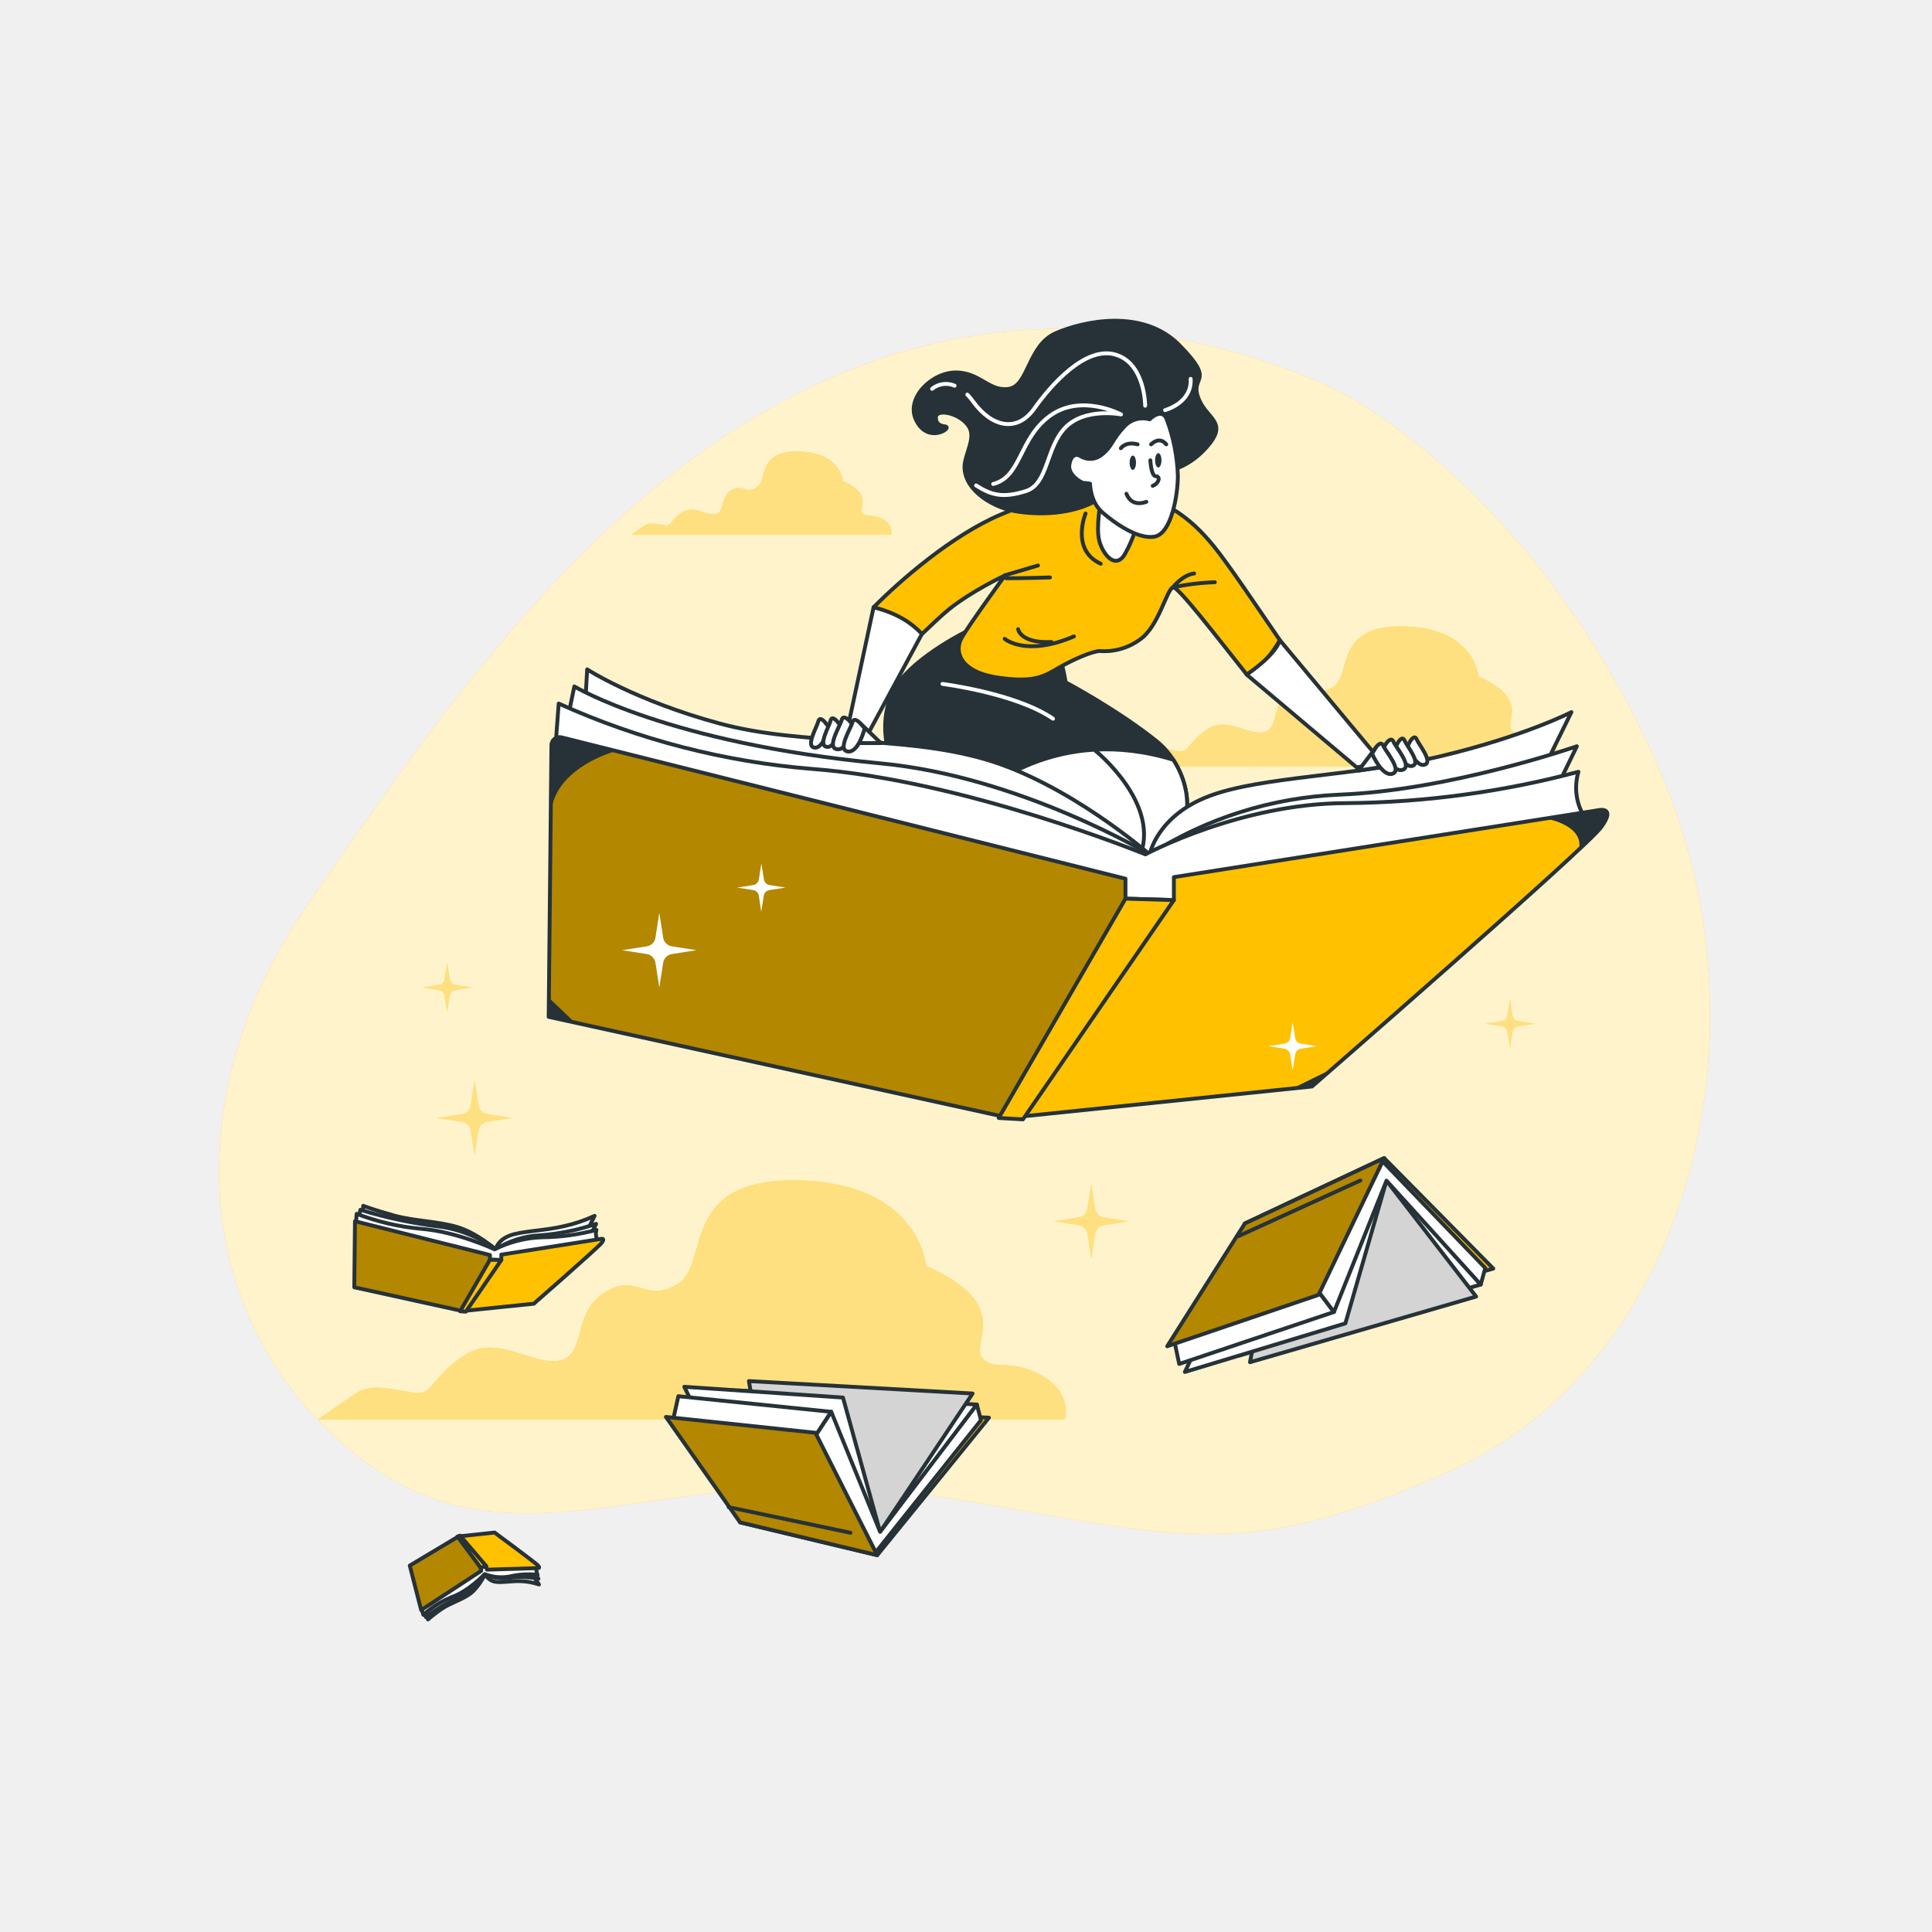
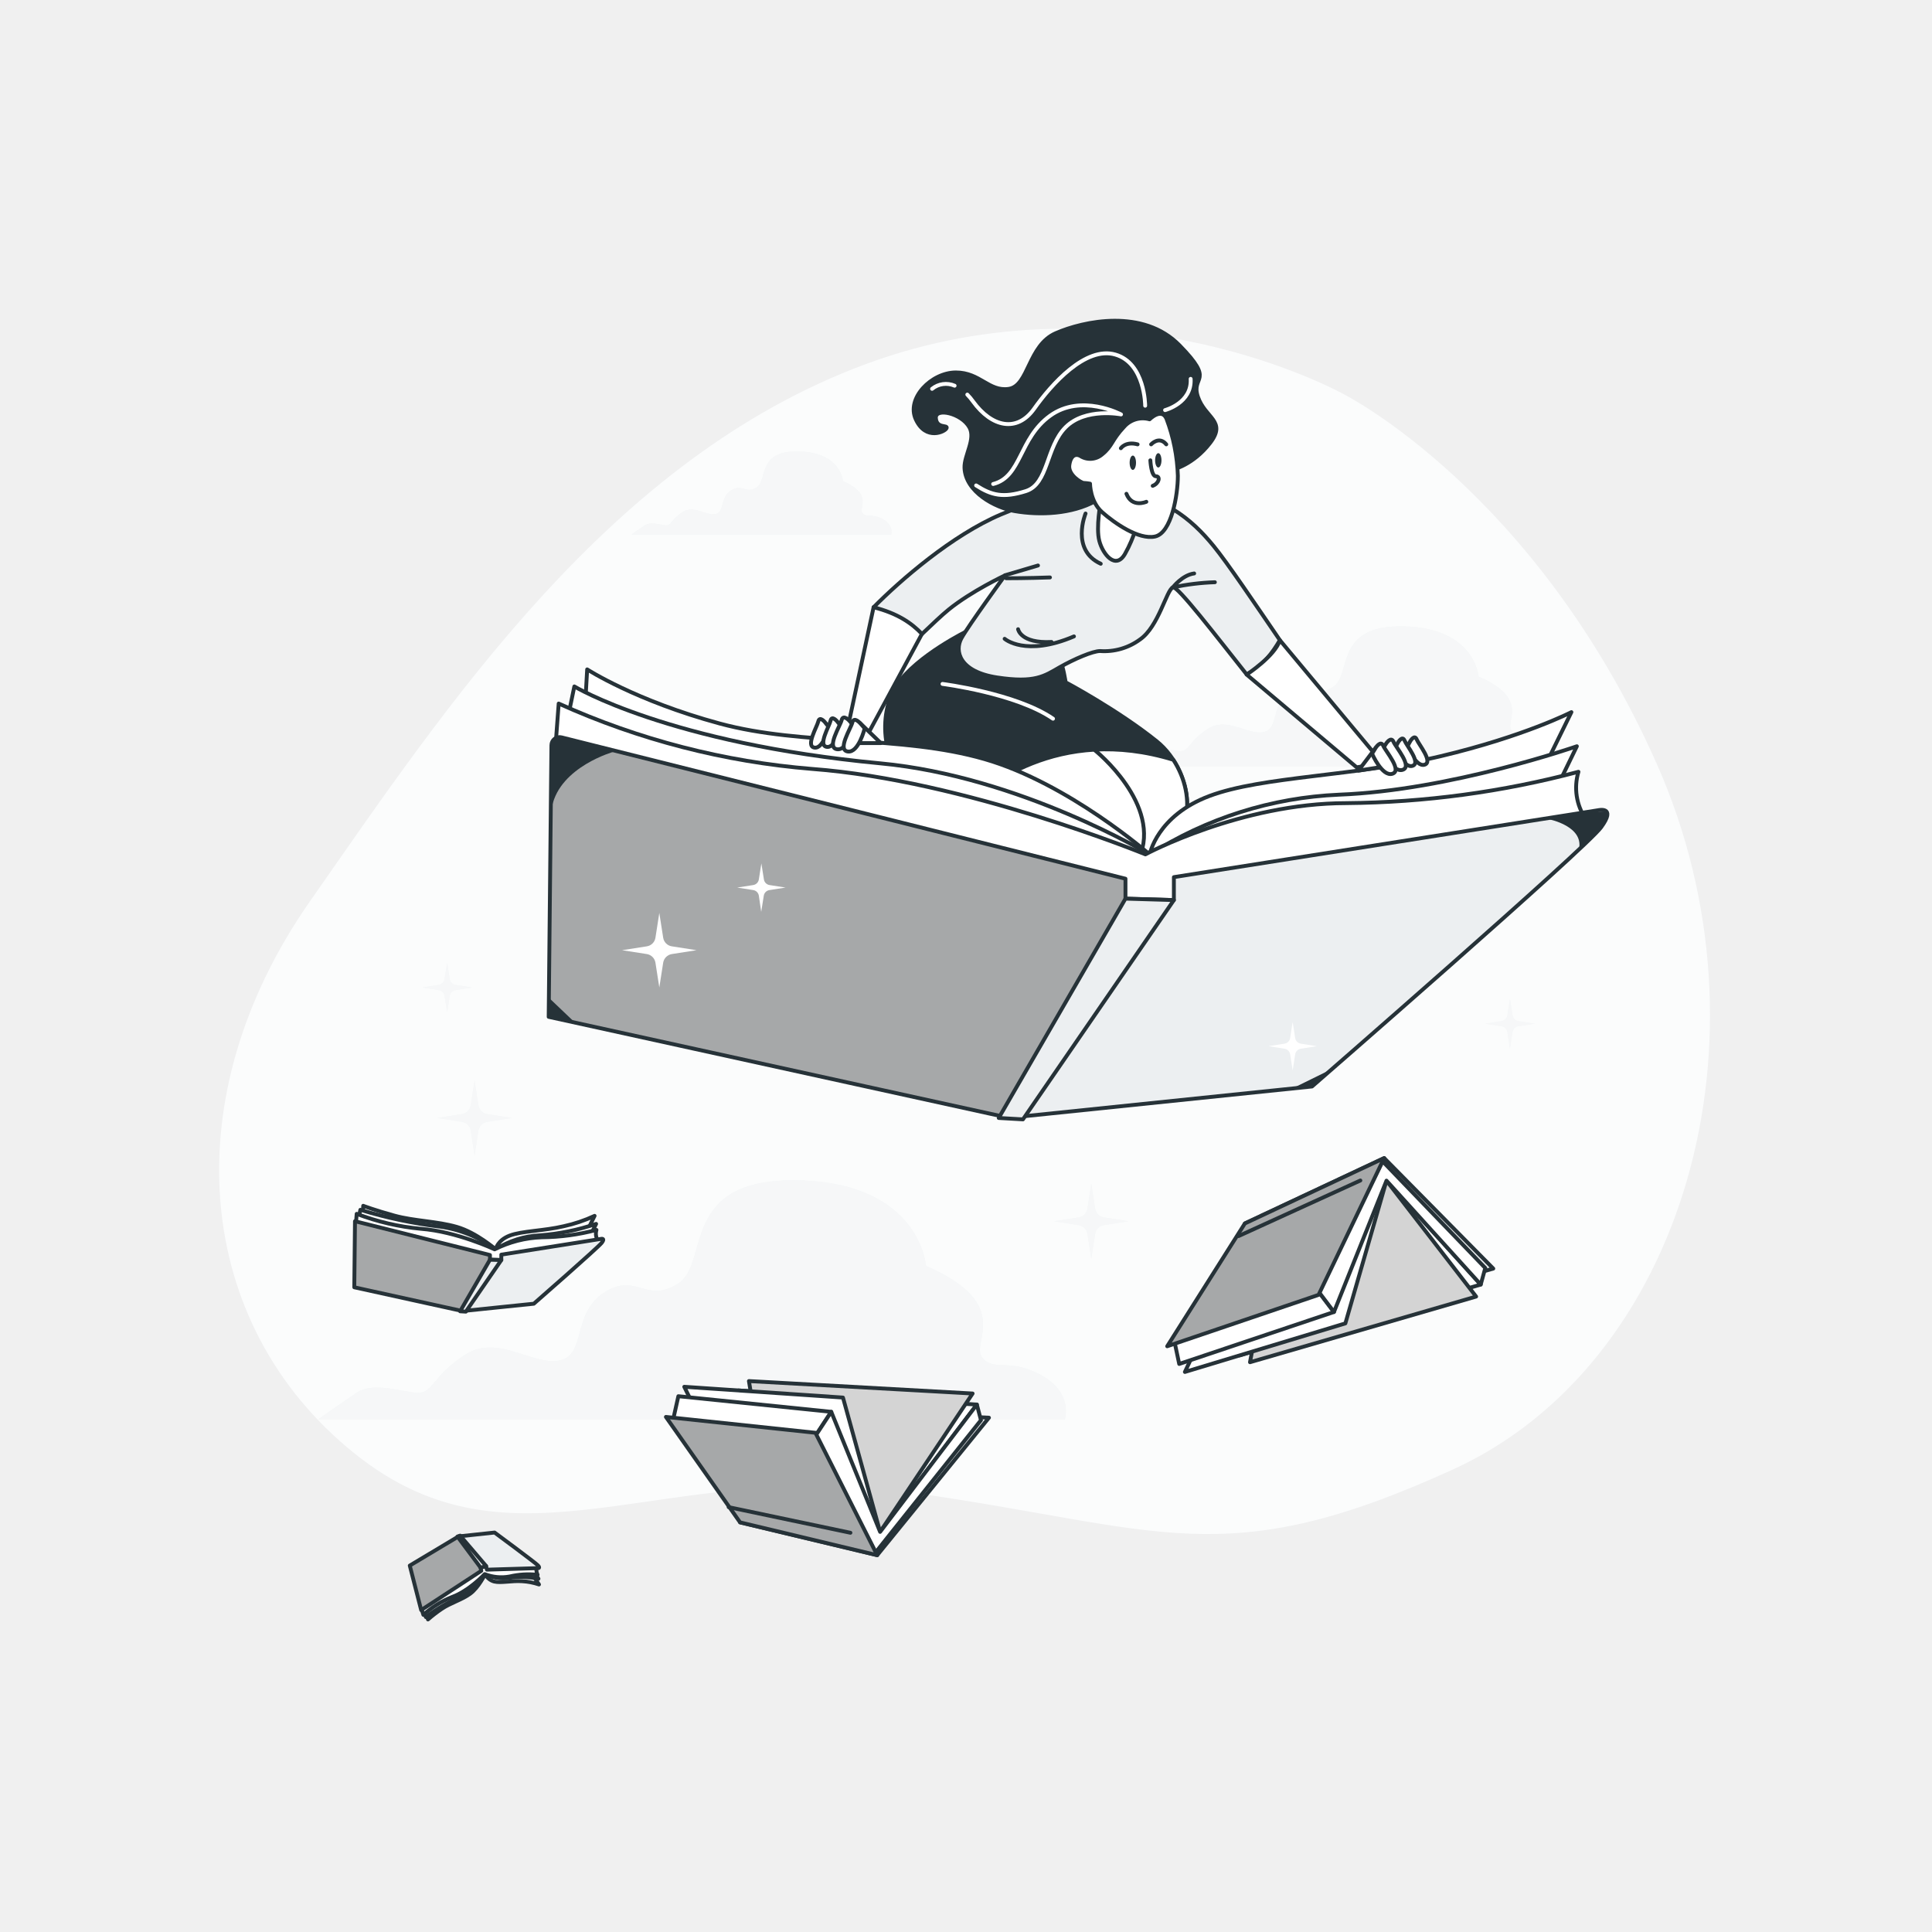
<svg xmlns="http://www.w3.org/2000/svg" viewBox="0 0 500 500">
  <defs>
-     <clipPath id="freepik--clip-path--inject-92">
-       <path d="M91.87,316.05l34.93,8.75V326l2.94.08v-1.38l25.83-4.08s1.13-.26.17,1-17.59,15.78-17.59,15.78l-18.46,1.9-28-6.15Z" style="fill:#FFC100;stroke:#263238;stroke-linecap:round;stroke-linejoin:round" />
+     <clipPath id="freepik--clip-path--inject-68">
+       <path d="M91.87,316.05l34.93,8.75V326l2.94.08v-1.38l25.83-4.08s1.13-.26.17,1-17.59,15.78-17.59,15.78l-18.46,1.9-28-6.15Z" style="fill:#ECEFF1;stroke:#263238;stroke-linecap:round;stroke-linejoin:round" />
    </clipPath>
-     <clipPath id="freepik--clip-path-2--inject-92">
-       <path d="M109,416.69l15.56-10.16-.21-.81,1.43-.42.23.93,13.28-.4s.59,0-.09-.72S128,396.62,128,396.62l-9.33,1-12.62,7.55Z" style="fill:#FFC100;stroke:#263238;stroke-linecap:round;stroke-linejoin:round" />
+     <clipPath id="freepik--clip-path-2--inject-68">
+       <path d="M109,416.69l15.56-10.16-.21-.81,1.43-.42.23.93,13.28-.4s.59,0-.09-.72S128,396.62,128,396.62l-9.33,1-12.62,7.55Z" style="fill:#ECEFF1;stroke:#263238;stroke-linecap:round;stroke-linejoin:round" />
    </clipPath>
-     <clipPath id="freepik--clip-path-3--inject-92">
+     <clipPath id="freepik--clip-path-3--inject-68">
      <polygon points="358.82 305.55 382.02 335.55 323.5 352.54 330.3 316.48 358.82 305.55" style="fill:#fff;stroke:#263238;stroke-linecap:round;stroke-linejoin:round" />
    </clipPath>
-     <clipPath id="freepik--clip-path-4--inject-92">
-       <polygon points="358.22 299.71 341.24 335.11 302.07 348.41 322.17 316.63 358.22 299.71" style="fill:#FFC100;stroke:#263238;stroke-linecap:round;stroke-linejoin:round" />
+     <clipPath id="freepik--clip-path-4--inject-68">
+       <polygon points="358.22 299.71 341.24 335.11 302.07 348.41 322.17 316.63 358.22 299.71" style="fill:#ECEFF1;stroke:#263238;stroke-linecap:round;stroke-linejoin:round" />
    </clipPath>
-     <clipPath id="freepik--clip-path-5--inject-92">
+     <clipPath id="freepik--clip-path-5--inject-68">
      <polygon points="227.77 396.45 251.71 360.64 193.82 357.42 199.63 392.2 227.77 396.45" style="fill:#fff;stroke:#263238;stroke-linecap:round;stroke-linejoin:round" />
    </clipPath>
-     <clipPath id="freepik--clip-path-6--inject-92">
-       <polygon points="227.02 402.48 211.03 370.8 172.34 366.7 191.53 393.99 227.02 402.48" style="fill:#FFC100;stroke:#263238;stroke-linecap:round;stroke-linejoin:round" />
+     <clipPath id="freepik--clip-path-6--inject-68">
+       <polygon points="227.02 402.48 211.03 370.8 172.34 366.7 191.53 393.99 227.02 402.48" style="fill:#ECEFF1;stroke:#263238;stroke-linecap:round;stroke-linejoin:round" />
    </clipPath>
-     <clipPath id="freepik--clip-path-7--inject-92">
-       <path d="M145.33,190.83l145.94,36.58v5.16l12.53.37V227l109.83-17.32s4.79-1.11.74,4.42-74.82,67.08-74.82,67.08l-78.5,8.11L142,263.16l.71-70.31A2.1,2.1,0,0,1,145.33,190.83Z" style="fill:#FFC100;stroke:#263238;stroke-linecap:round;stroke-linejoin:round" />
+     <clipPath id="freepik--clip-path-7--inject-68">
+       <path d="M145.33,190.83l145.94,36.58v5.16l12.53.37V227l109.83-17.32s4.79-1.11.74,4.42-74.82,67.08-74.82,67.08l-78.5,8.11L142,263.16l.71-70.31A2.1,2.1,0,0,1,145.33,190.83Z" style="fill:#ECEFF1;stroke:#263238;stroke-linecap:round;stroke-linejoin:round" />
    </clipPath>
  </defs>
-   <g id="freepik--background-simple--inject-92">
-     <path d="M347.73,102S290.1,69.77,224,94.25s-108.28,88.22-143.78,139S50.11,342.71,91.72,376.13s79.3,1,144.1,10.13,80.57,21.29,140.29-6,84.06-111.68,52.7-182.49S347.73,102,347.73,102Z" style="fill:#FFC100" />
+   <g id="freepik--background-simple--inject-68">
+     <path d="M347.73,102S290.1,69.77,224,94.25s-108.28,88.22-143.78,139S50.11,342.71,91.72,376.13s79.3,1,144.1,10.13,80.57,21.29,140.29-6,84.06-111.68,52.7-182.49S347.73,102,347.73,102Z" style="fill:#ECEFF1" />
    <path d="M347.73,102S290.1,69.77,224,94.25s-108.28,88.22-143.78,139S50.11,342.71,91.72,376.13s79.3,1,144.1,10.13,80.57,21.29,140.29-6,84.06-111.68,52.7-182.49S347.73,102,347.73,102Z" style="fill:#fff;opacity:0.8" />
  </g>
-   <g id="freepik--Clouds--inject-92">
-     <path d="M400.17,191.71c-4.93-2.69-7.17-.45-9-2.69s4.93-8.07-8.52-13.9c0,0-.89-12.55-19.27-13S350,174.68,345,177.81s-6.28-1.79-11.21,1.35-2.69,9.41-6.72,10.31-9.41-4-14.34-.9-4.93,5.83-7.18,5.83-6.72-1.79-9.41,0-5.83,4-5.83,4H403.76S405.11,194.4,400.17,191.71Z" style="fill:#FFC100" />
-     <path d="M400.17,191.71c-4.93-2.69-7.17-.45-9-2.69s4.93-8.07-8.52-13.9c0,0-.89-12.55-19.27-13S350,174.68,345,177.81s-6.28-1.79-11.21,1.35-2.69,9.41-6.72,10.31-9.41-4-14.34-.9-4.93,5.83-7.18,5.83-6.72-1.79-9.41,0-5.83,4-5.83,4H403.76S405.11,194.4,400.17,191.71Z" style="fill:#FFC100;opacity:0.5" />
-     <path d="M228.47,134.37c-2.92-1.59-4.25-.26-5.31-1.59s2.92-4.78-5-8.24c0,0-.53-7.44-11.42-7.7s-8,7.44-10.89,9.3-3.72-1.06-6.65.79-1.59,5.58-4,6.12-5.58-2.4-8.5-.54-2.92,3.46-4.25,3.46-4-1.07-5.58,0-3.45,2.39-3.45,2.39H230.6S231.4,136,228.47,134.37Z" style="fill:#FFC100" />
-     <path d="M228.47,134.37c-2.92-1.59-4.25-.26-5.31-1.59s2.92-4.78-5-8.24c0,0-.53-7.44-11.42-7.7s-8,7.44-10.89,9.3-3.72-1.06-6.65.79-1.59,5.58-4,6.12-5.58-2.4-8.5-.54-2.92,3.46-4.25,3.46-4-1.07-5.58,0-3.45,2.39-3.45,2.39H230.6S231.4,136,228.47,134.37Z" style="fill:#FFC100;opacity:0.5" />
-     <path d="M269.44,355.9c-8.4-4.59-12.22-.77-15.28-4.59s8.4-13.74-14.51-23.67c0,0-1.53-21.39-32.84-22.15s-22.92,21.38-31.32,26.73-10.69-3.06-19.09,2.29-4.59,16-11.46,17.57-16-6.88-24.44-1.53-8.4,9.93-12.22,9.93-11.46-3.06-16,0-9.93,6.87-9.93,6.87H275.55S277.84,360.48,269.44,355.9Z" style="fill:#FFC100" />
-     <path d="M269.44,355.9c-8.4-4.59-12.22-.77-15.28-4.59s8.4-13.74-14.51-23.67c0,0-1.53-21.39-32.84-22.15s-22.92,21.38-31.32,26.73-10.69-3.06-19.09,2.29-4.59,16-11.46,17.57-16-6.88-24.44-1.53-8.4,9.93-12.22,9.93-11.46-3.06-16,0-9.93,6.87-9.93,6.87H275.55S277.84,360.48,269.44,355.9Z" style="fill:#FFC100;opacity:0.5" />
+   <g id="freepik--Clouds--inject-68">
+     <path d="M400.17,191.71c-4.93-2.69-7.17-.45-9-2.69s4.93-8.07-8.52-13.9c0,0-.89-12.55-19.27-13S350,174.68,345,177.81s-6.28-1.79-11.21,1.35-2.69,9.41-6.72,10.31-9.41-4-14.34-.9-4.93,5.83-7.18,5.83-6.72-1.79-9.41,0-5.83,4-5.83,4H403.76S405.11,194.4,400.17,191.71Z" style="fill:#ECEFF1" />
+     <path d="M400.17,191.71c-4.93-2.69-7.17-.45-9-2.69s4.93-8.07-8.52-13.9c0,0-.89-12.55-19.27-13S350,174.68,345,177.81s-6.28-1.79-11.21,1.35-2.69,9.41-6.72,10.31-9.41-4-14.34-.9-4.93,5.83-7.18,5.83-6.72-1.79-9.41,0-5.83,4-5.83,4H403.76S405.11,194.4,400.17,191.71Z" style="fill:#ECEFF1;opacity:0.5" />
+     <path d="M228.47,134.37c-2.92-1.59-4.25-.26-5.31-1.59s2.92-4.78-5-8.24c0,0-.53-7.44-11.42-7.7s-8,7.44-10.89,9.3-3.72-1.06-6.65.79-1.59,5.58-4,6.12-5.58-2.4-8.5-.54-2.92,3.46-4.25,3.46-4-1.07-5.58,0-3.45,2.39-3.45,2.39H230.6S231.4,136,228.47,134.37Z" style="fill:#ECEFF1" />
+     <path d="M228.47,134.37c-2.92-1.59-4.25-.26-5.31-1.59s2.92-4.78-5-8.24c0,0-.53-7.44-11.42-7.7s-8,7.44-10.89,9.3-3.72-1.06-6.65.79-1.59,5.58-4,6.12-5.58-2.4-8.5-.54-2.92,3.46-4.25,3.46-4-1.07-5.58,0-3.45,2.39-3.45,2.39H230.6S231.4,136,228.47,134.37Z" style="fill:#ECEFF1;opacity:0.5" />
+     <path d="M269.44,355.9c-8.4-4.59-12.22-.77-15.28-4.59s8.4-13.74-14.51-23.67c0,0-1.53-21.39-32.84-22.15s-22.92,21.38-31.32,26.73-10.69-3.06-19.09,2.29-4.59,16-11.46,17.57-16-6.88-24.44-1.53-8.4,9.93-12.22,9.93-11.46-3.06-16,0-9.93,6.87-9.93,6.87H275.55S277.84,360.48,269.44,355.9Z" style="fill:#ECEFF1" />
+     <path d="M269.44,355.9c-8.4-4.59-12.22-.77-15.28-4.59s8.4-13.74-14.51-23.67c0,0-1.53-21.39-32.84-22.15s-22.92,21.38-31.32,26.73-10.69-3.06-19.09,2.29-4.59,16-11.46,17.57-16-6.88-24.44-1.53-8.4,9.93-12.22,9.93-11.46-3.06-16,0-9.93,6.87-9.93,6.87H275.55S277.84,360.48,269.44,355.9Z" style="fill:#ECEFF1;opacity:0.5" />
    <g style="opacity:0.5">
      <path d="M400.17,191.71c-4.93-2.69-7.17-.45-9-2.69s4.93-8.07-8.52-13.9c0,0-.89-12.55-19.27-13S350,174.68,345,177.81s-6.28-1.79-11.21,1.35-2.69,9.41-6.72,10.31-9.41-4-14.34-.9-4.93,5.83-7.18,5.83-6.72-1.79-9.41,0-5.83,4-5.83,4H403.76S405.11,194.4,400.17,191.71Z" style="fill:#fff" />
      <path d="M400.17,191.71c-4.93-2.69-7.17-.45-9-2.69s4.93-8.07-8.52-13.9c0,0-.89-12.55-19.27-13S350,174.68,345,177.81s-6.28-1.79-11.21,1.35-2.69,9.41-6.72,10.31-9.41-4-14.34-.9-4.93,5.83-7.18,5.83-6.72-1.79-9.41,0-5.83,4-5.83,4H403.76S405.11,194.4,400.17,191.71Z" style="fill:#fff;opacity:0.5" />
    </g>
    <g style="opacity:0.5">
      <path d="M228.47,134.37c-2.92-1.59-4.25-.26-5.31-1.59s2.92-4.78-5-8.24c0,0-.53-7.44-11.42-7.7s-8,7.44-10.89,9.3-3.72-1.06-6.65.79-1.59,5.58-4,6.12-5.58-2.4-8.5-.54-2.92,3.46-4.25,3.46-4-1.07-5.58,0-3.45,2.39-3.45,2.39H230.6S231.4,136,228.47,134.37Z" style="fill:#fff" />
      <path d="M228.47,134.37c-2.92-1.59-4.25-.26-5.31-1.59s2.92-4.78-5-8.24c0,0-.53-7.44-11.42-7.7s-8,7.44-10.89,9.3-3.72-1.06-6.65.79-1.59,5.58-4,6.12-5.58-2.4-8.5-.54-2.92,3.46-4.25,3.46-4-1.07-5.58,0-3.45,2.39-3.45,2.39H230.6S231.4,136,228.47,134.37Z" style="fill:#fff;opacity:0.5" />
    </g>
    <g style="opacity:0.5">
      <path d="M269.44,355.9c-8.4-4.59-12.22-.77-15.28-4.59s8.4-13.74-14.51-23.67c0,0-1.53-21.39-32.84-22.15s-22.92,21.38-31.32,26.73-10.69-3.06-19.09,2.29-4.59,16-11.46,17.57-16-6.88-24.44-1.53-8.4,9.93-12.22,9.93-11.46-3.06-16,0-9.93,6.87-9.93,6.87H275.55S277.84,360.48,269.44,355.9Z" style="fill:#fff" />
      <path d="M269.44,355.9c-8.4-4.59-12.22-.77-15.28-4.59s8.4-13.74-14.51-23.67c0,0-1.53-21.39-32.84-22.15s-22.92,21.38-31.32,26.73-10.69-3.06-19.09,2.29-4.59,16-11.46,17.57-16-6.88-24.44-1.53-8.4,9.93-12.22,9.93-11.46-3.06-16,0-9.93,6.87-9.93,6.87H275.55S277.84,360.48,269.44,355.9Z" style="fill:#fff;opacity:0.5" />
    </g>
  </g>
-   <g id="freepik--Books--inject-92">
+   <g id="freepik--Books--inject-68">
    <path d="M128.27,323.33s-4.94-4.33-10.05-5.81-11-1.51-16.09-2.9S94,312.06,94,312.06l-.26,4.6,34.32,9.27,23.48-6.5,2.34-4.77a38,38,0,0,1-8,2.69c-5.11,1.21-10.83,1.21-14,2.43S128.27,323.33,128.27,323.33Z" style="fill:#fff;stroke:#263238;stroke-linecap:round;stroke-linejoin:round" />
    <path d="M93.26,313.1a119.21,119.21,0,0,0,20.55,4.35,31.38,31.38,0,0,1,14.46,5.88,23.26,23.26,0,0,1,11.53-3.64,59,59,0,0,0,14.47-2.95l-1.47,3-25.22,4.94-34.84-9.1Z" style="fill:#fff;stroke:#263238;stroke-linecap:round;stroke-linejoin:round" />
    <path d="M92.31,314.14a62.43,62.43,0,0,0,16.6,3.87c9.28.7,19.1,5.32,19.1,5.32a29.27,29.27,0,0,1,12.22-3.12,56.87,56.87,0,0,0,14.13-1.91,3.39,3.39,0,0,0,.43,2.86l-26.87,5.72-35.79-10.4Z" style="fill:#fff;stroke:#263238;stroke-linecap:round;stroke-linejoin:round" />
-     <path d="M91.87,316.05l34.93,8.75V326l2.94.08v-1.38l25.83-4.08s1.13-.26.17,1-17.59,15.78-17.59,15.78l-18.46,1.9-28-6.15Z" style="fill:#FFC100" />
-     <g style="clip-path:url(#freepik--clip-path--inject-92)">
+     <path d="M91.87,316.05l34.93,8.75V326l2.94.08v-1.38l25.83-4.08s1.13-.26.17,1-17.59,15.78-17.59,15.78l-18.46,1.9-28-6.15Z" style="fill:#ECEFF1" />
+     <g style="clip-path:url(#freepik--clip-path--inject-68)">
      <polygon points="126.8 326.02 126.8 324.8 91.87 316.05 91.7 333.21 119.69 339.36 120.19 339.31 127.58 326.04 126.8 326.02" style="opacity:0.3" />
    </g>
    <path d="M91.87,316.05l34.93,8.75V326l2.94.08v-1.38l25.83-4.08s1.13-.26.17,1-17.59,15.78-17.59,15.78l-18.46,1.9-28-6.15Z" style="fill:none;stroke:#263238;stroke-linecap:round;stroke-linejoin:round" />
-     <polygon points="126.8 326.02 119.08 339.36 120.56 339.45 129.74 326.1 126.8 326.02" style="fill:#FFC100;stroke:#263238;stroke-linecap:round;stroke-linejoin:round" />
+     <polygon points="126.8 326.02 119.08 339.36 120.56 339.45 129.74 326.1 126.8 326.02" style="fill:#ECEFF1;stroke:#263238;stroke-linecap:round;stroke-linejoin:round" />
    <path d="M125.56,407.35s-1.68,3.52-3.92,5.13-5.1,2.37-7.36,3.92a36.29,36.29,0,0,0-3.52,2.71l-.9-3.06L125,405.62l12.55,1.52,1.94,2.92a16.38,16.38,0,0,0-4.34-.84c-2.69-.19-5.48.51-7.25.08A3.56,3.56,0,0,1,125.56,407.35Z" style="fill:#fff;stroke:#263238;stroke-linecap:round;stroke-linejoin:round" />
    <path d="M110.21,418.5a46.53,46.53,0,0,1,9.29-5.43,14.15,14.15,0,0,0,6.06-5.72,10,10,0,0,0,6.24,1,22.87,22.87,0,0,1,7.55.22l-1.23-1.87L125,406.5l-15.46,10.37Z" style="fill:#fff;stroke:#263238;stroke-linecap:round;stroke-linejoin:round" />
    <path d="M109.57,417.92a24.8,24.8,0,0,1,7.45-4.63c4.4-1.6,8.42-5.91,8.42-5.91a11.83,11.83,0,0,0,6.48.61,21.29,21.29,0,0,1,7.21-.43,3.21,3.21,0,0,1-.27-2L124.8,405l-15.71,11.37Z" style="fill:#fff;stroke:#263238;stroke-linecap:round;stroke-linejoin:round" />
-     <path d="M109,416.69l15.56-10.16-.21-.81,1.43-.42.23.93,13.28-.4s.59,0-.09-.72S128,396.62,128,396.62l-9.33,1-12.62,7.55Z" style="fill:#FFC100" />
-     <g style="clip-path:url(#freepik--clip-path-2--inject-92)">
+     <path d="M109,416.69l15.56-10.16-.21-.81,1.43-.42.23.93,13.28-.4s.59,0-.09-.72S128,396.62,128,396.62l-9.33,1-12.62,7.55Z" style="fill:#ECEFF1" />
+     <g style="clip-path:url(#freepik--clip-path-2--inject-68)">
      <polygon points="124.39 405.72 124.6 406.53 109.04 416.69 106.06 405.14 118.68 397.59 118.93 397.56 124.77 405.61 124.39 405.72" style="opacity:0.3" />
    </g>
    <path d="M109,416.69l15.56-10.16-.21-.81,1.43-.42.23.93,13.28-.4s.59,0-.09-.72S128,396.62,128,396.62l-9.33,1-12.62,7.55Z" style="fill:none;stroke:#263238;stroke-linecap:round;stroke-linejoin:round" />
-     <polygon points="124.39 405.72 118.39 397.66 119.09 397.42 125.82 405.3 124.39 405.72" style="fill:#FFC100;stroke:#263238;stroke-linecap:round;stroke-linejoin:round" />
-     <polygon points="358.22 299.71 386.46 328.31 326.16 345.3 322.17 316.63 358.22 299.71" style="fill:#FFC100;stroke:#263238;stroke-linecap:round;stroke-linejoin:round" />
+     <polygon points="124.39 405.72 118.39 397.66 119.09 397.42 125.82 405.3 124.39 405.72" style="fill:#ECEFF1;stroke:#263238;stroke-linecap:round;stroke-linejoin:round" />
+     <polygon points="358.22 299.71 386.46 328.31 326.16 345.3 322.17 316.63 358.22 299.71" style="fill:#ECEFF1;stroke:#263238;stroke-linecap:round;stroke-linejoin:round" />
    <polygon points="383.21 332.44 320.84 350.77 325.87 317.81 357.34 303.77 383.21 332.44" style="fill:#fff;stroke:#263238;stroke-linecap:round;stroke-linejoin:round" />
    <polygon points="358.82 305.55 382.02 335.55 323.5 352.54 330.3 316.48 358.82 305.55" style="fill:#fff" />
-     <g style="clip-path:url(#freepik--clip-path-3--inject-92)">
+     <g style="clip-path:url(#freepik--clip-path-3--inject-68)">
      <polygon points="358.82 305.55 382.02 335.55 323.5 352.54 330.3 316.48 358.82 305.55" style="opacity:0.17" />
    </g>
    <polygon points="358.82 305.55 382.02 335.55 323.5 352.54 330.3 316.48 358.82 305.55" style="fill:none;stroke:#263238;stroke-linecap:round;stroke-linejoin:round" />
    <polygon points="358.82 305.55 348.18 342.49 306.65 355.06 322.61 321.06 358.82 305.55" style="fill:#fff;stroke:#263238;stroke-linecap:round;stroke-linejoin:round" />
    <polygon points="345.23 339.54 305.18 352.99 303.99 347.37 341.09 334.07 345.23 339.54" style="fill:#fff;stroke:#263238;stroke-linecap:round;stroke-linejoin:round" />
    <polygon points="357.79 300.52 384.39 328.16 383.21 332.44 358.82 305.55 345.23 339.54 341.09 334.07 357.79 300.52" style="fill:#fff;stroke:#263238;stroke-linecap:round;stroke-linejoin:round" />
-     <polygon points="358.22 299.71 341.24 335.11 302.07 348.41 322.17 316.63 358.22 299.71" style="fill:#FFC100" />
-     <g style="clip-path:url(#freepik--clip-path-4--inject-92)">
+     <polygon points="358.22 299.71 341.24 335.11 302.07 348.41 322.17 316.63 358.22 299.71" style="fill:#ECEFF1" />
+     <g style="clip-path:url(#freepik--clip-path-4--inject-68)">
      <polygon points="358.22 299.71 341.24 335.11 302.07 348.41 322.17 316.63 358.22 299.71" style="opacity:0.3" />
    </g>
    <polygon points="358.22 299.71 341.24 335.11 302.07 348.41 322.17 316.63 358.22 299.71" style="fill:none;stroke:#263238;stroke-linecap:round;stroke-linejoin:round" />
    <line x1="320.55" y1="319.89" x2="352.06" y2="305.51" style="fill:none;stroke:#263238;stroke-linecap:round;stroke-linejoin:round" />
-     <polygon points="227.02 402.48 255.94 366.9 196.28 364.1 191.53 393.99 227.02 402.48" style="fill:#FFC100;stroke:#263238;stroke-linecap:round;stroke-linejoin:round" />
+     <polygon points="227.02 402.48 255.94 366.9 196.28 364.1 191.53 393.99 227.02 402.48" style="fill:#ECEFF1;stroke:#263238;stroke-linecap:round;stroke-linejoin:round" />
    <polygon points="252.81 363.5 191.12 359.85 195.24 391.92 226.25 398.6 252.81 363.5" style="fill:#fff;stroke:#263238;stroke-linecap:round;stroke-linejoin:round" />
    <polygon points="227.77 396.45 251.71 360.64 193.82 357.42 199.63 392.2 227.77 396.45" style="fill:#fff" />
-     <g style="clip-path:url(#freepik--clip-path-5--inject-92)">
+     <g style="clip-path:url(#freepik--clip-path-5--inject-68)">
      <polygon points="227.77 396.45 251.71 360.64 193.82 357.42 199.63 392.2 227.77 396.45" style="opacity:0.17" />
    </g>
    <polygon points="227.77 396.45 251.71 360.64 193.82 357.42 199.63 392.2 227.77 396.45" style="fill:none;stroke:#263238;stroke-linecap:round;stroke-linejoin:round" />
    <polygon points="227.77 396.45 218.16 361.69 177.09 358.9 192.09 389.41 227.77 396.45" style="fill:#fff;stroke:#263238;stroke-linecap:round;stroke-linejoin:round" />
    <polygon points="215.13 365.38 175.56 361.34 174.23 367.29 210.86 371.88 215.13 365.38" style="fill:#fff;stroke:#263238;stroke-linecap:round;stroke-linejoin:round" />
    <polygon points="226.6 401.77 253.87 367.54 252.81 363.5 227.77 396.45 215.13 365.38 210.86 371.88 226.6 401.77" style="fill:#fff;stroke:#263238;stroke-linecap:round;stroke-linejoin:round" />
-     <polygon points="227.02 402.48 211.03 370.8 172.34 366.7 191.53 393.99 227.02 402.48" style="fill:#FFC100" />
-     <g style="clip-path:url(#freepik--clip-path-6--inject-92)">
+     <polygon points="227.02 402.48 211.03 370.8 172.34 366.7 191.53 393.99 227.02 402.48" style="fill:#ECEFF1" />
+     <g style="clip-path:url(#freepik--clip-path-6--inject-68)">
      <polygon points="227.02 402.48 211.03 370.8 172.34 366.7 191.53 393.99 227.02 402.48" style="opacity:0.3" />
    </g>
    <polygon points="227.02 402.48 211.03 370.8 172.34 366.7 191.53 393.99 227.02 402.48" style="fill:none;stroke:#263238;stroke-linecap:round;stroke-linejoin:round" />
    <line x1="188.58" y1="390.05" x2="220.09" y2="396.68" style="fill:none;stroke:#263238;stroke-linecap:round;stroke-linejoin:round" />
  </g>
-   <g id="freepik--Character--inject-92">
+   <g id="freepik--Character--inject-68">
    <path d="M250.47,163.23s-13.1,6.33-18.34,14-3.71,21.83,4.36,26.41,36.24,21.4,56.11,19,16.81-22.71,6.77-30.79-23.58-15.28-23.58-15.28-.65-4.36-1.53-5.89S263.35,159.3,250.47,163.23Z" style="fill:#263238;stroke:#263238;stroke-linecap:round;stroke-linejoin:round" />
    <path d="M303.65,196.63c-29.74-9.1-49.33,7.19-55.47,13.43,12.3,6.39,30.42,14.24,44.42,12.55C309.22,220.6,309.79,206.05,303.65,196.63Z" style="fill:#fff;stroke:#263238;stroke-linecap:round;stroke-linejoin:round" />
    <path d="M283.43,194.23s17.47,14,11.35,27.94" style="fill:none;stroke:#263238;stroke-linecap:round;stroke-linejoin:round" />
    <path d="M226.09,157.13l-7,32.65h5.63l13.88-25.73S235.89,155.8,226.09,157.13Z" style="fill:#fff;stroke:#263238;stroke-linecap:round;stroke-linejoin:round" />
-     <path d="M314.07,141.29c-5.73-7-13.3-13.49-27.17-14.6,0,0-11.82-.37-27.9,6.47-12.57,5.34-26,17-32.91,24,6.18,1.57,9.86,4.1,12.52,6.92,2.74-2.61,5.13-4.88,6.89-6.31,5.92-4.81,14.61-8.87,14.61-8.87s-9.43,12.93-11.28,16.26-.55,8.69,9.24,10.17,12.2-.37,16.08-2.59,8.69-4.25,10.54-4.25a15.59,15.59,0,0,0,10.35-3c4.8-3.33,6.84-12.75,8.5-13.49,1.14-.51,11.23,12.65,19.09,22.53l.68-.35c3.42-1.76,6.09-5.35,7.92-8.51C324.87,156.38,317.78,145.83,314.07,141.29Z" style="fill:#FFC100;stroke:#263238;stroke-linecap:round;stroke-linejoin:round" />
+     <path d="M314.07,141.29c-5.73-7-13.3-13.49-27.17-14.6,0,0-11.82-.37-27.9,6.47-12.57,5.34-26,17-32.91,24,6.18,1.57,9.86,4.1,12.52,6.92,2.74-2.61,5.13-4.88,6.89-6.31,5.92-4.81,14.61-8.87,14.61-8.87s-9.43,12.93-11.28,16.26-.55,8.69,9.24,10.17,12.2-.37,16.08-2.59,8.69-4.25,10.54-4.25a15.59,15.59,0,0,0,10.35-3c4.8-3.33,6.84-12.75,8.5-13.49,1.14-.51,11.23,12.65,19.09,22.53l.68-.35c3.42-1.76,6.09-5.35,7.92-8.51C324.87,156.38,317.78,145.83,314.07,141.29Z" style="fill:#ECEFF1;stroke:#263238;stroke-linecap:round;stroke-linejoin:round" />
    <path d="M280.94,132.9s-3.92,9.43,3.93,13" style="fill:none;stroke:#263238;stroke-linecap:round;stroke-linejoin:round" />
    <line x1="260.11" y1="148.87" x2="268.63" y2="146.35" style="fill:none;stroke:#263238;stroke-linecap:round;stroke-linejoin:round" />
    <path d="M260,165.32s5.37,4.74,17.94-.62" style="fill:none;stroke:#263238;stroke-linecap:round;stroke-linejoin:round" />
    <path d="M309.05,148.41c-3.1.41-5.51,3.6-5.51,3.6a62.2,62.2,0,0,1,10.87-1.33" style="fill:none;stroke:#263238;stroke-linecap:round;stroke-linejoin:round" />
    <path d="M260.39,149.65s5.77,0,11.34-.21" style="fill:none;stroke:#263238;stroke-linecap:round;stroke-linejoin:round" />
    <path d="M263.48,162.84s.62,3.72,8.66,3.3" style="fill:none;stroke:#263238;stroke-linecap:round;stroke-linejoin:round" />
    <path d="M284.87,129.83s-1.29,6.65-.37,10.16,4.25,7.58,6.66,3.33,3.69-9,3.69-11.27S286.53,125.58,284.87,129.83Z" style="fill:#fff;stroke:#263238;stroke-linecap:round;stroke-linejoin:round" />
    <path d="M303.54,121.51s5.17-1.11,9.61-6.84-1.29-6.46-3.14-12,4.66-3.7-4.76-13.31-24.77-6.28-32-3.14-7,13.68-12.19,14.42-7.4-4.25-13.68-4.25-12.94,6.65-10.35,12.19,7.58,3.15,7.95,2.22-2.59.19-2.78-2.59,6.65-1.29,8.69,2.41c1.65,3-1.38,7.26-1.28,10.41.21,6.32,7.95,10.36,12.92,11.23,6.71,1.17,14.87.76,20.95-2.57,7.47-4.1,4-12.6,9.5-14.82s8.32,1.11,8.32,1.11Z" style="fill:#263238;stroke:#263238;stroke-linecap:round;stroke-linejoin:round" />
    <path d="M247.05,99.82a5.65,5.65,0,0,0-5.83.81" style="fill:none;stroke:#fff;stroke-linecap:round;stroke-linejoin:round" />
    <path d="M296.37,105s0-11-7.72-13.24-16.54,7.72-21,14-11,4.78-15.81-1.84a15,15,0,0,0-1.5-1.8" style="fill:none;stroke:#fff;stroke-linecap:round;stroke-linejoin:round" />
    <path d="M252.62,125.63c4,2.57,7,3.31,12.87,1.47s5.15-11.4,10.29-16.54,14.34-3.31,14.34-3.31-10.29-5.52-18.38.36-7.36,15.81-14.71,17.65" style="fill:none;stroke:#fff;stroke-linecap:round;stroke-linejoin:round" />
    <path d="M301.52,106.14s7-1.84,6.62-8.09" style="fill:none;stroke:#fff;stroke-linecap:round;stroke-linejoin:round" />
    <path d="M243.92,177s19,2.4,28.6,9" style="fill:none;stroke:#fff;stroke-linecap:round;stroke-linejoin:round" />
    <path d="M297.51,108.52a6.42,6.42,0,0,0-6.65,2c-3.14,3.32-3,5-5.62,7.07a4.72,4.72,0,0,1-5.73.37c-1.11-.55-2.4-.18-2.77,2.4s3.14,4.62,3.7,4.62a14,14,0,0,1,1.66.19s0,4.62,3.14,7.39,9.43,7.21,13.68,6.29,5.91-10.72,5.91-15.71a45.59,45.59,0,0,0-2.95-14.79C300.58,105.43,297.51,108.52,297.51,108.52Z" style="fill:#fff;stroke:#263238;stroke-linecap:round;stroke-linejoin:round" />
    <path d="M294,119.75c0,1-.36,1.86-.82,1.86s-.83-.83-.83-1.86.37-1.85.83-1.85S294,118.73,294,119.75Z" style="fill:#263238" />
    <path d="M300.59,119.13c0,1-.37,1.86-.82,1.86s-.83-.83-.83-1.86.37-1.85.83-1.85S300.59,118.11,300.59,119.13Z" style="fill:#263238" />
    <path d="M290.08,116s1.23-1.85,4.33-1" style="fill:none;stroke:#263238;stroke-linecap:round;stroke-linejoin:round" />
    <path d="M297.91,115s2.06-2.27,3.92,0" style="fill:none;stroke:#263238;stroke-linecap:round;stroke-linejoin:round" />
    <path d="M297.71,119.13s.2,4.13,1.44,4.13.82,1.85-.83,2.47" style="fill:none;stroke:#263238;stroke-linecap:round;stroke-linejoin:round" />
    <path d="M296.67,129.86s-3.71,1.65-5.15-2.07" style="fill:none;stroke:#263238;stroke-linecap:round;stroke-linejoin:round" />
    <path d="M297.54,221.14s-21-18.42-42.76-24.69-46.8-3.32-68.55-9.21-34.27-14-34.27-14l-1.11,19.53,146,39.44,99.88-27.64,9.95-20.27s-12.16,6.26-33.91,11.42S326.65,200.87,313,206,297.54,221.14,297.54,221.14Z" style="fill:#fff;stroke:#263238;stroke-linecap:round;stroke-linejoin:round" />
    <path d="M148.64,177.65S173,192.4,227.88,197.56c36.15,3.39,69.66,23.58,69.66,23.58a98.88,98.88,0,0,1,49-15.48c28.75-1.1,61.55-12.53,61.55-12.53L401.84,206,294.59,227l-148.16-38.7Z" style="fill:#fff;stroke:#263238;stroke-linecap:round;stroke-linejoin:round" />
    <path d="M144.59,182.08A198.13,198.13,0,0,0,210.19,199c39.43,2.95,86.24,22.11,86.24,22.11s24.69-13.26,52-13.26a241.81,241.81,0,0,0,60.07-8.11,14.41,14.41,0,0,0,1.84,12.16L296.06,236.25,143.85,192Z" style="fill:#fff;stroke:#263238;stroke-linecap:round;stroke-linejoin:round" />
-     <path d="M145.33,190.83l145.94,36.58v5.16l12.53.37V227l109.83-17.32s4.79-1.11.74,4.42-74.82,67.08-74.82,67.08l-78.5,8.11L142,263.16l.71-70.31A2.1,2.1,0,0,1,145.33,190.83Z" style="fill:#FFC100" />
-     <g style="clip-path:url(#freepik--clip-path-7--inject-92)">
+     <path d="M145.33,190.83l145.94,36.58v5.16l12.53.37V227l109.83-17.32s4.79-1.11.74,4.42-74.82,67.08-74.82,67.08l-78.5,8.11L142,263.16l.71-70.31A2.1,2.1,0,0,1,145.33,190.83Z" style="fill:#ECEFF1" />
+     <g style="clip-path:url(#freepik--clip-path-7--inject-68)">
      <polygon points="291.27 232.57 291.27 227.41 142.74 190.19 142.01 263.16 261.05 289.33 263.18 289.11 294.6 232.67 291.27 232.57" style="opacity:0.3" />
    </g>
    <path d="M145.33,190.83l145.94,36.58v5.16l12.53.37V227l109.83-17.32s4.79-1.11.74,4.42-74.82,67.08-74.82,67.08l-78.5,8.11L142,263.16l.71-70.31A2.1,2.1,0,0,1,145.33,190.83Z" style="fill:none;stroke:#263238;stroke-linecap:round;stroke-linejoin:round" />
-     <polygon points="291.27 232.57 258.47 289.33 264.74 289.69 303.8 232.94 291.27 232.57" style="fill:#FFC100;stroke:#263238;stroke-linecap:round;stroke-linejoin:round" />
+     <polygon points="291.27 232.57 258.47 289.33 264.74 289.69 303.8 232.94 291.27 232.57" style="fill:#ECEFF1;stroke:#263238;stroke-linecap:round;stroke-linejoin:round" />
    <path d="M400.74,212s9.79,1.83,7.75,8.36l5.88-6.24s2.69-3.35,1.46-4S400.74,212,400.74,212Z" style="fill:#263238" />
    <path d="M158.86,194.54s-13.85,3.83-16,14.18l-.12-15.87s.42-2.39,2.61-2S158.86,194.54,158.86,194.54Z" style="fill:#263238" />
    <polygon points="142.14 258.3 149.1 264.93 142.01 263.16 142.14 258.3" style="fill:#263238" />
    <polygon points="334.54 281.65 343.98 277.01 339.01 281.32 334.54 281.65" style="fill:#263238" />
    <path d="M331.23,165.68l26.56,31.84-6.69,1.06-28.47-24S330,169.75,331.23,165.68Z" style="fill:#fff;stroke:#263238;stroke-linecap:round;stroke-linejoin:round" />
    <path d="M213.45,186.86s-1.33-1.61-1.67-.17-3.35,6.44-1,6.79,3.68-5.36,3.68-5.36Z" style="fill:#fff;stroke:#263238;stroke-linecap:round;stroke-linejoin:round" />
    <path d="M216.63,186.67s-1.34-1.61-1.67-.18-3.35,6.44-1,6.8,3.69-5.37,3.69-5.37Z" style="fill:#fff;stroke:#263238;stroke-linecap:round;stroke-linejoin:round" />
    <path d="M219.82,186.55s-1.59-1.79-2-.2-4,7.15-1.19,7.55,4.37-6,4.37-6Z" style="fill:#fff;stroke:#263238;stroke-linecap:round;stroke-linejoin:round" />
    <polygon points="222.6 187.15 227.96 192.31 221.61 192.31 222.6 187.15" style="fill:#fff;stroke:#263238;stroke-linecap:round;stroke-linejoin:round" />
    <path d="M222.6,187.15s-1.59-1.79-2-.2-4,7.15-1.19,7.54,4.37-6,4.37-6Z" style="fill:#fff;stroke:#263238;stroke-linecap:round;stroke-linejoin:round" />
    <path d="M365,191.78s1.07-1.8,1.63-.44,4.31,5.84,2.06,6.56-4.48-4.72-4.48-4.72Z" style="fill:#fff;stroke:#263238;stroke-linecap:round;stroke-linejoin:round" />
    <path d="M361.86,192.08s1.07-1.8,1.63-.44,4.32,5.84,2.06,6.56-4.48-4.72-4.48-4.72Z" style="fill:#fff;stroke:#263238;stroke-linecap:round;stroke-linejoin:round" />
    <path d="M358.7,192.47s1.29-2,1.93-.51,5,6.44,2.36,7.27-5.25-5.2-5.25-5.2Z" style="fill:#fff;stroke:#263238;stroke-linecap:round;stroke-linejoin:round" />
    <polygon points="356.05 193.5 351.56 199.44 357.84 198.44 356.05 193.5" style="fill:#fff;stroke:#263238;stroke-linecap:round;stroke-linejoin:round" />
    <path d="M356.05,193.5s1.28-2,1.93-.51,5,6.43,2.36,7.26-5.25-5.19-5.25-5.19Z" style="fill:#fff;stroke:#263238;stroke-linecap:round;stroke-linejoin:round" />
  </g>
-   <g id="freepik--Sparkles--inject-92">
+   <g id="freepik--Sparkles--inject-68">
    <path d="M173.87,246.91l6.4-1-6.4-1a2.67,2.67,0,0,1-2.24-2.24l-1-6.41-1,6.41a2.67,2.67,0,0,1-2.23,2.24l-6.41,1,6.41,1a2.7,2.7,0,0,1,2.23,2.24l1,6.41,1-6.41A2.7,2.7,0,0,1,173.87,246.91Z" style="fill:#fff" />
-     <path d="M126.06,290.33l6.41-1-6.41-1a2.71,2.71,0,0,1-2.24-2.24l-1-6.41-1,6.41a2.68,2.68,0,0,1-2.24,2.24l-6.41,1,6.41,1a2.68,2.68,0,0,1,2.24,2.24l1,6.41,1-6.41A2.71,2.71,0,0,1,126.06,290.33Z" style="fill:#FFC100" />
+     <path d="M126.06,290.33l6.41-1-6.41-1a2.71,2.71,0,0,1-2.24-2.24l-1-6.41-1,6.41a2.68,2.68,0,0,1-2.24,2.24l-6.41,1,6.41,1a2.68,2.68,0,0,1,2.24,2.24l1,6.41,1-6.41A2.71,2.71,0,0,1,126.06,290.33Z" style="fill:#ECEFF1" />
    <path d="M126.06,290.33l6.41-1-6.41-1a2.71,2.71,0,0,1-2.24-2.24l-1-6.41-1,6.41a2.68,2.68,0,0,1-2.24,2.24l-6.41,1,6.41,1a2.68,2.68,0,0,1,2.24,2.24l1,6.41,1-6.41A2.71,2.71,0,0,1,126.06,290.33Z" style="fill:#fff;opacity:0.5" />
-     <path d="M285.66,317.06l6.41-1-6.41-1a2.68,2.68,0,0,1-2.24-2.23l-1-6.41-1,6.41a2.68,2.68,0,0,1-2.24,2.23l-6.41,1,6.41,1a2.68,2.68,0,0,1,2.24,2.23l1,6.41,1-6.41A2.68,2.68,0,0,1,285.66,317.06Z" style="fill:#FFC100" />
+     <path d="M285.66,317.06l6.41-1-6.41-1a2.68,2.68,0,0,1-2.24-2.23l-1-6.41-1,6.41a2.68,2.68,0,0,1-2.24,2.23l-6.41,1,6.41,1a2.68,2.68,0,0,1,2.24,2.23l1,6.41,1-6.41A2.68,2.68,0,0,1,285.66,317.06Z" style="fill:#ECEFF1" />
    <path d="M285.66,317.06l6.41-1-6.41-1a2.68,2.68,0,0,1-2.24-2.23l-1-6.41-1,6.41a2.68,2.68,0,0,1-2.24,2.23l-6.41,1,6.41,1a2.68,2.68,0,0,1,2.24,2.23l1,6.41,1-6.41A2.68,2.68,0,0,1,285.66,317.06Z" style="fill:#fff;opacity:0.5" />
-     <path d="M117.86,256.23l4.24-.67-4.24-.67a1.77,1.77,0,0,1-1.48-1.48l-.66-4.23-.67,4.23a1.77,1.77,0,0,1-1.48,1.48l-4.24.67,4.24.67a1.77,1.77,0,0,1,1.48,1.48l.67,4.23.66-4.23A1.77,1.77,0,0,1,117.86,256.23Z" style="fill:#FFC100" />
+     <path d="M117.86,256.23l4.24-.67-4.24-.67a1.77,1.77,0,0,1-1.48-1.48l-.66-4.23-.67,4.23a1.77,1.77,0,0,1-1.48,1.48l-4.24.67,4.24.67a1.77,1.77,0,0,1,1.48,1.48l.67,4.23.66-4.23A1.77,1.77,0,0,1,117.86,256.23Z" style="fill:#ECEFF1" />
    <path d="M117.86,256.23l4.24-.67-4.24-.67a1.77,1.77,0,0,1-1.48-1.48l-.66-4.23-.67,4.23a1.77,1.77,0,0,1-1.48,1.48l-4.24.67,4.24.67a1.77,1.77,0,0,1,1.48,1.48l.67,4.23.66-4.23A1.77,1.77,0,0,1,117.86,256.23Z" style="fill:#fff;opacity:0.5" />
-     <path d="M392.92,265.59l4.24-.66-4.24-.67a1.78,1.78,0,0,1-1.48-1.48l-.67-4.24-.66,4.24a1.78,1.78,0,0,1-1.48,1.48l-4.24.67,4.24.66a1.78,1.78,0,0,1,1.48,1.48l.66,4.24.67-4.24A1.78,1.78,0,0,1,392.92,265.59Z" style="fill:#FFC100" />
+     <path d="M392.92,265.59l4.24-.66-4.24-.67a1.78,1.78,0,0,1-1.48-1.48l-.67-4.24-.66,4.24a1.78,1.78,0,0,1-1.48,1.48l-4.24.67,4.24.66a1.78,1.78,0,0,1,1.48,1.48l.66,4.24.67-4.24A1.78,1.78,0,0,1,392.92,265.59Z" style="fill:#ECEFF1" />
    <path d="M392.92,265.59l4.24-.66-4.24-.67a1.78,1.78,0,0,1-1.48-1.48l-.67-4.24-.66,4.24a1.78,1.78,0,0,1-1.48,1.48l-4.24.67,4.24.66a1.78,1.78,0,0,1,1.48,1.48l.66,4.24.67-4.24A1.78,1.78,0,0,1,392.92,265.59Z" style="fill:#fff;opacity:0.5" />
    <path d="M199.15,230.35l4.15-.65-4.15-.65a1.74,1.74,0,0,1-1.45-1.45l-.66-4.16-.65,4.16a1.75,1.75,0,0,1-1.45,1.45l-4.16.65,4.16.65a1.75,1.75,0,0,1,1.45,1.45L197,236l.66-4.16A1.74,1.74,0,0,1,199.15,230.35Z" style="fill:#fff" />
    <path d="M336.64,271.41l4.16-.66-4.16-.65a1.75,1.75,0,0,1-1.45-1.45l-.65-4.16-.65,4.16a1.75,1.75,0,0,1-1.45,1.45l-4.16.65,4.16.66a1.74,1.74,0,0,1,1.45,1.45l.65,4.15.65-4.15A1.74,1.74,0,0,1,336.64,271.41Z" style="fill:#fff" />
  </g>
</svg>
